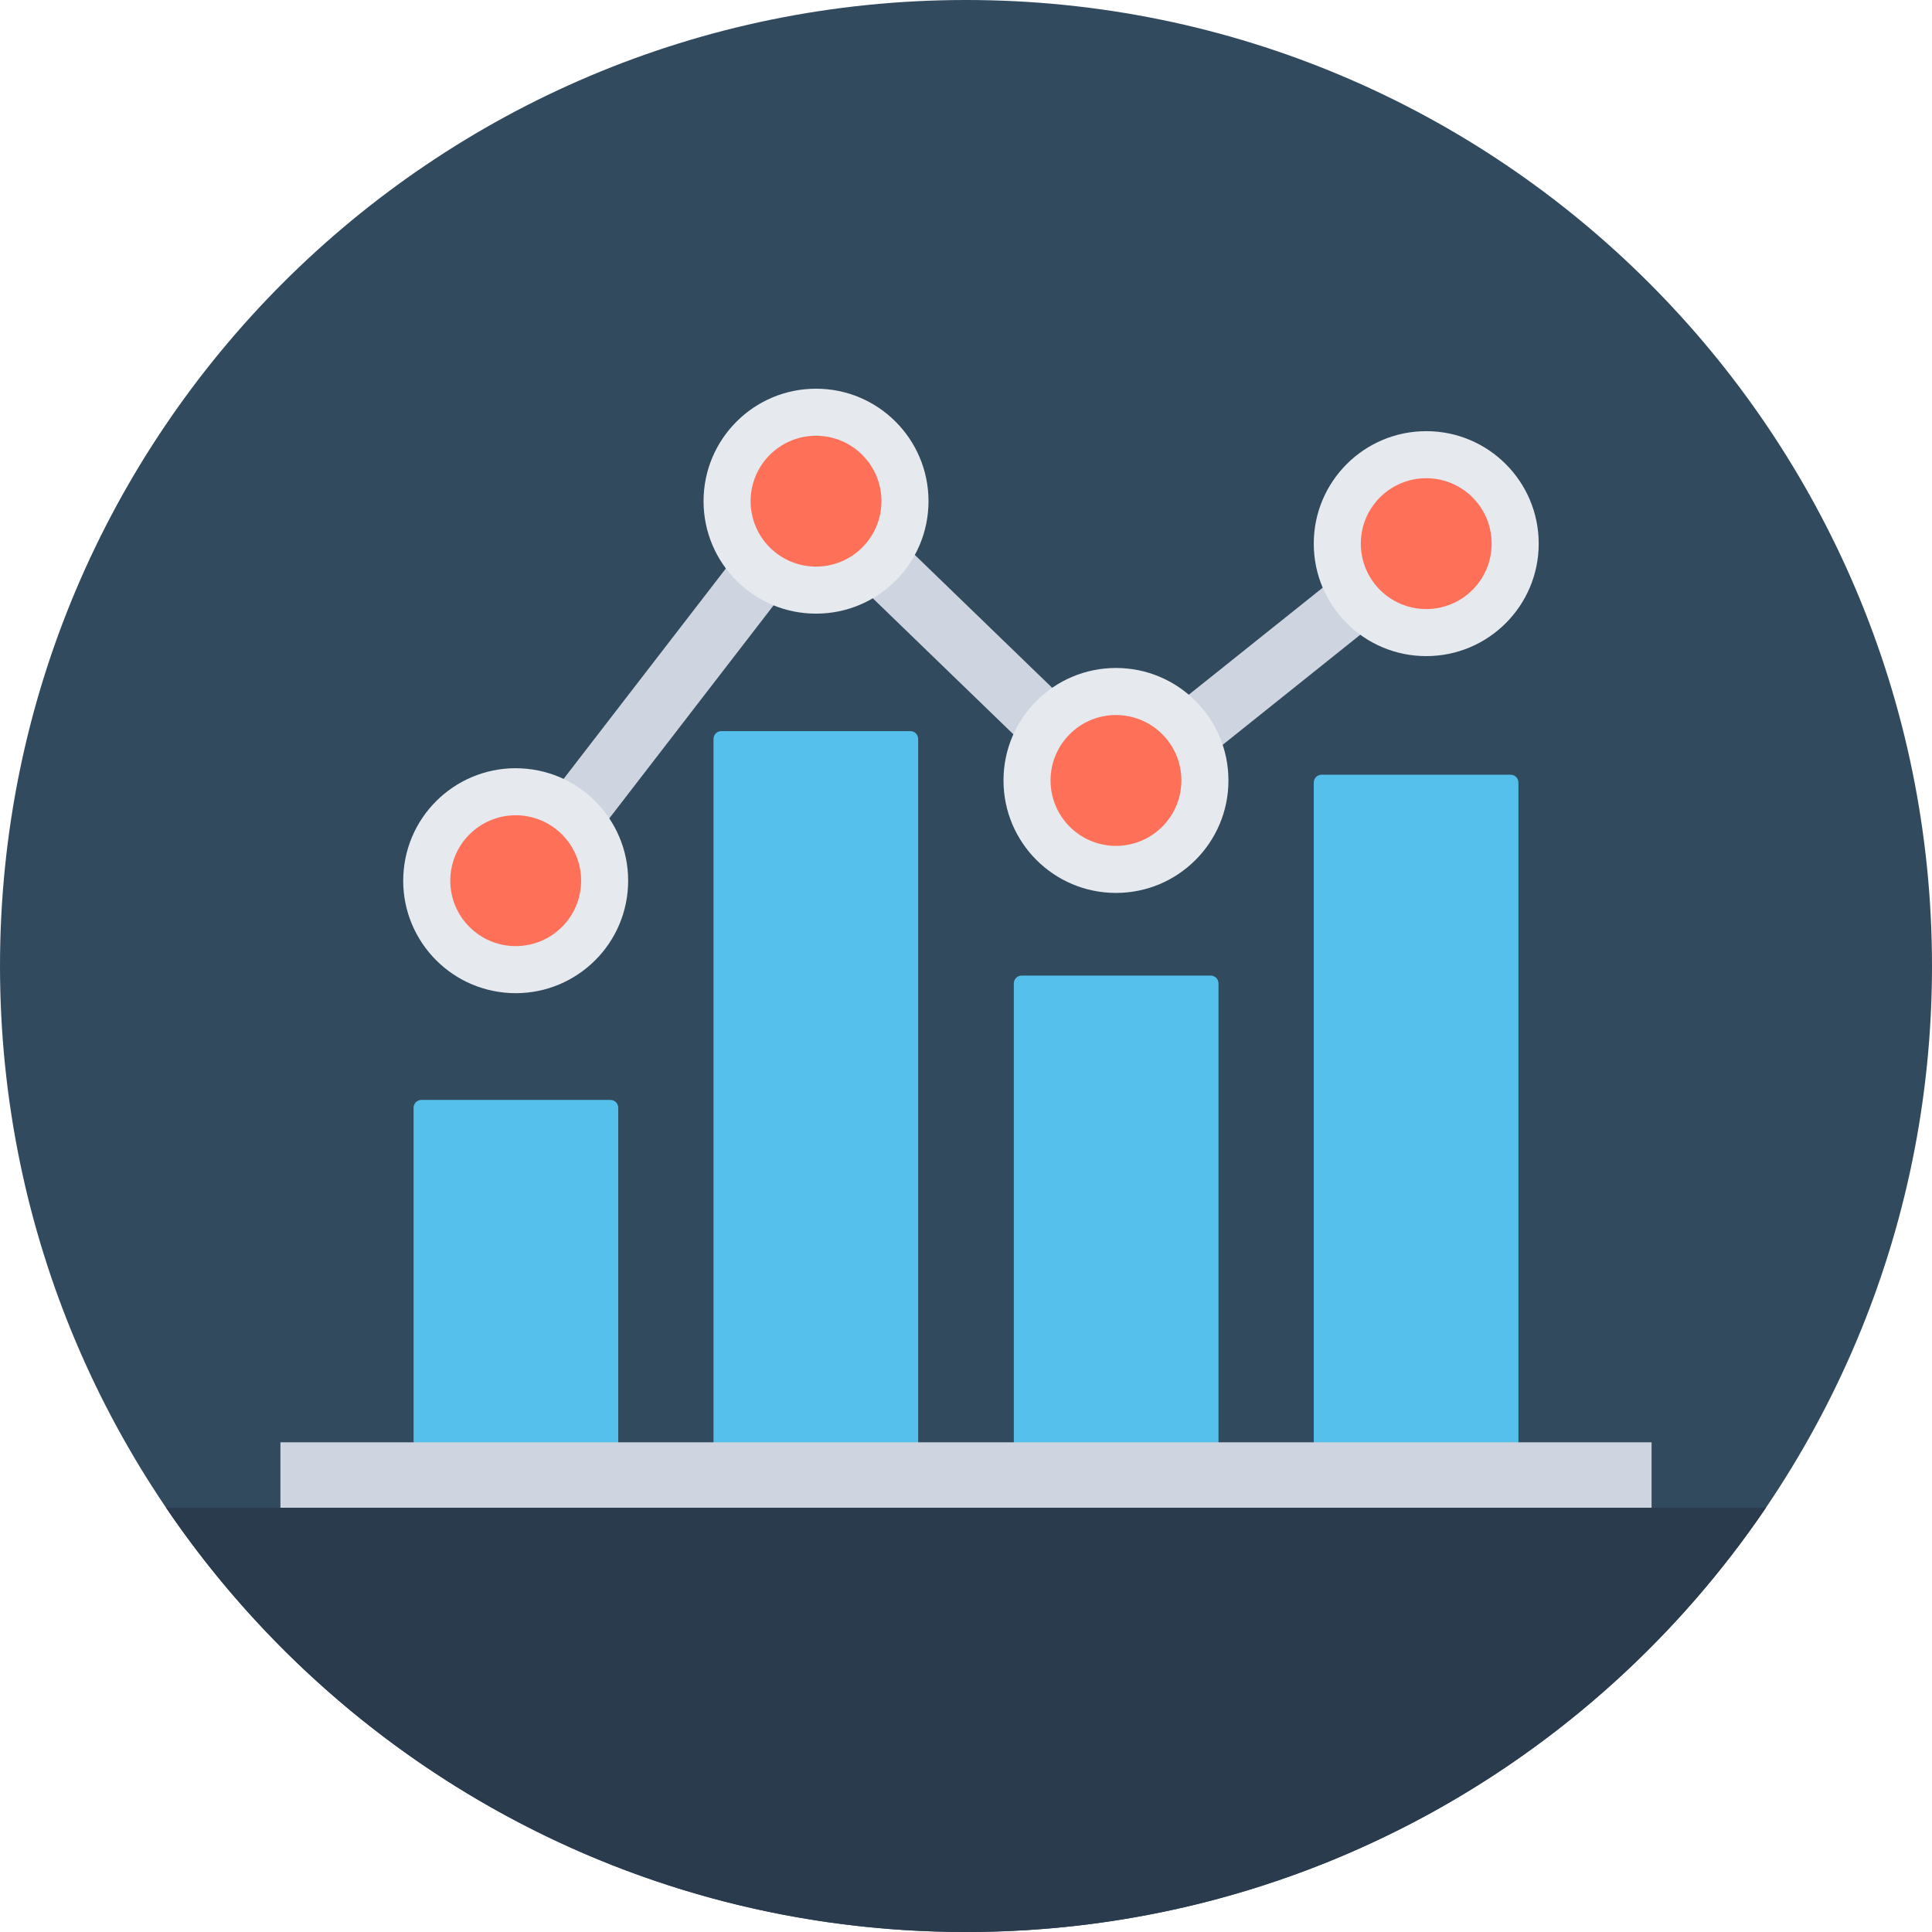
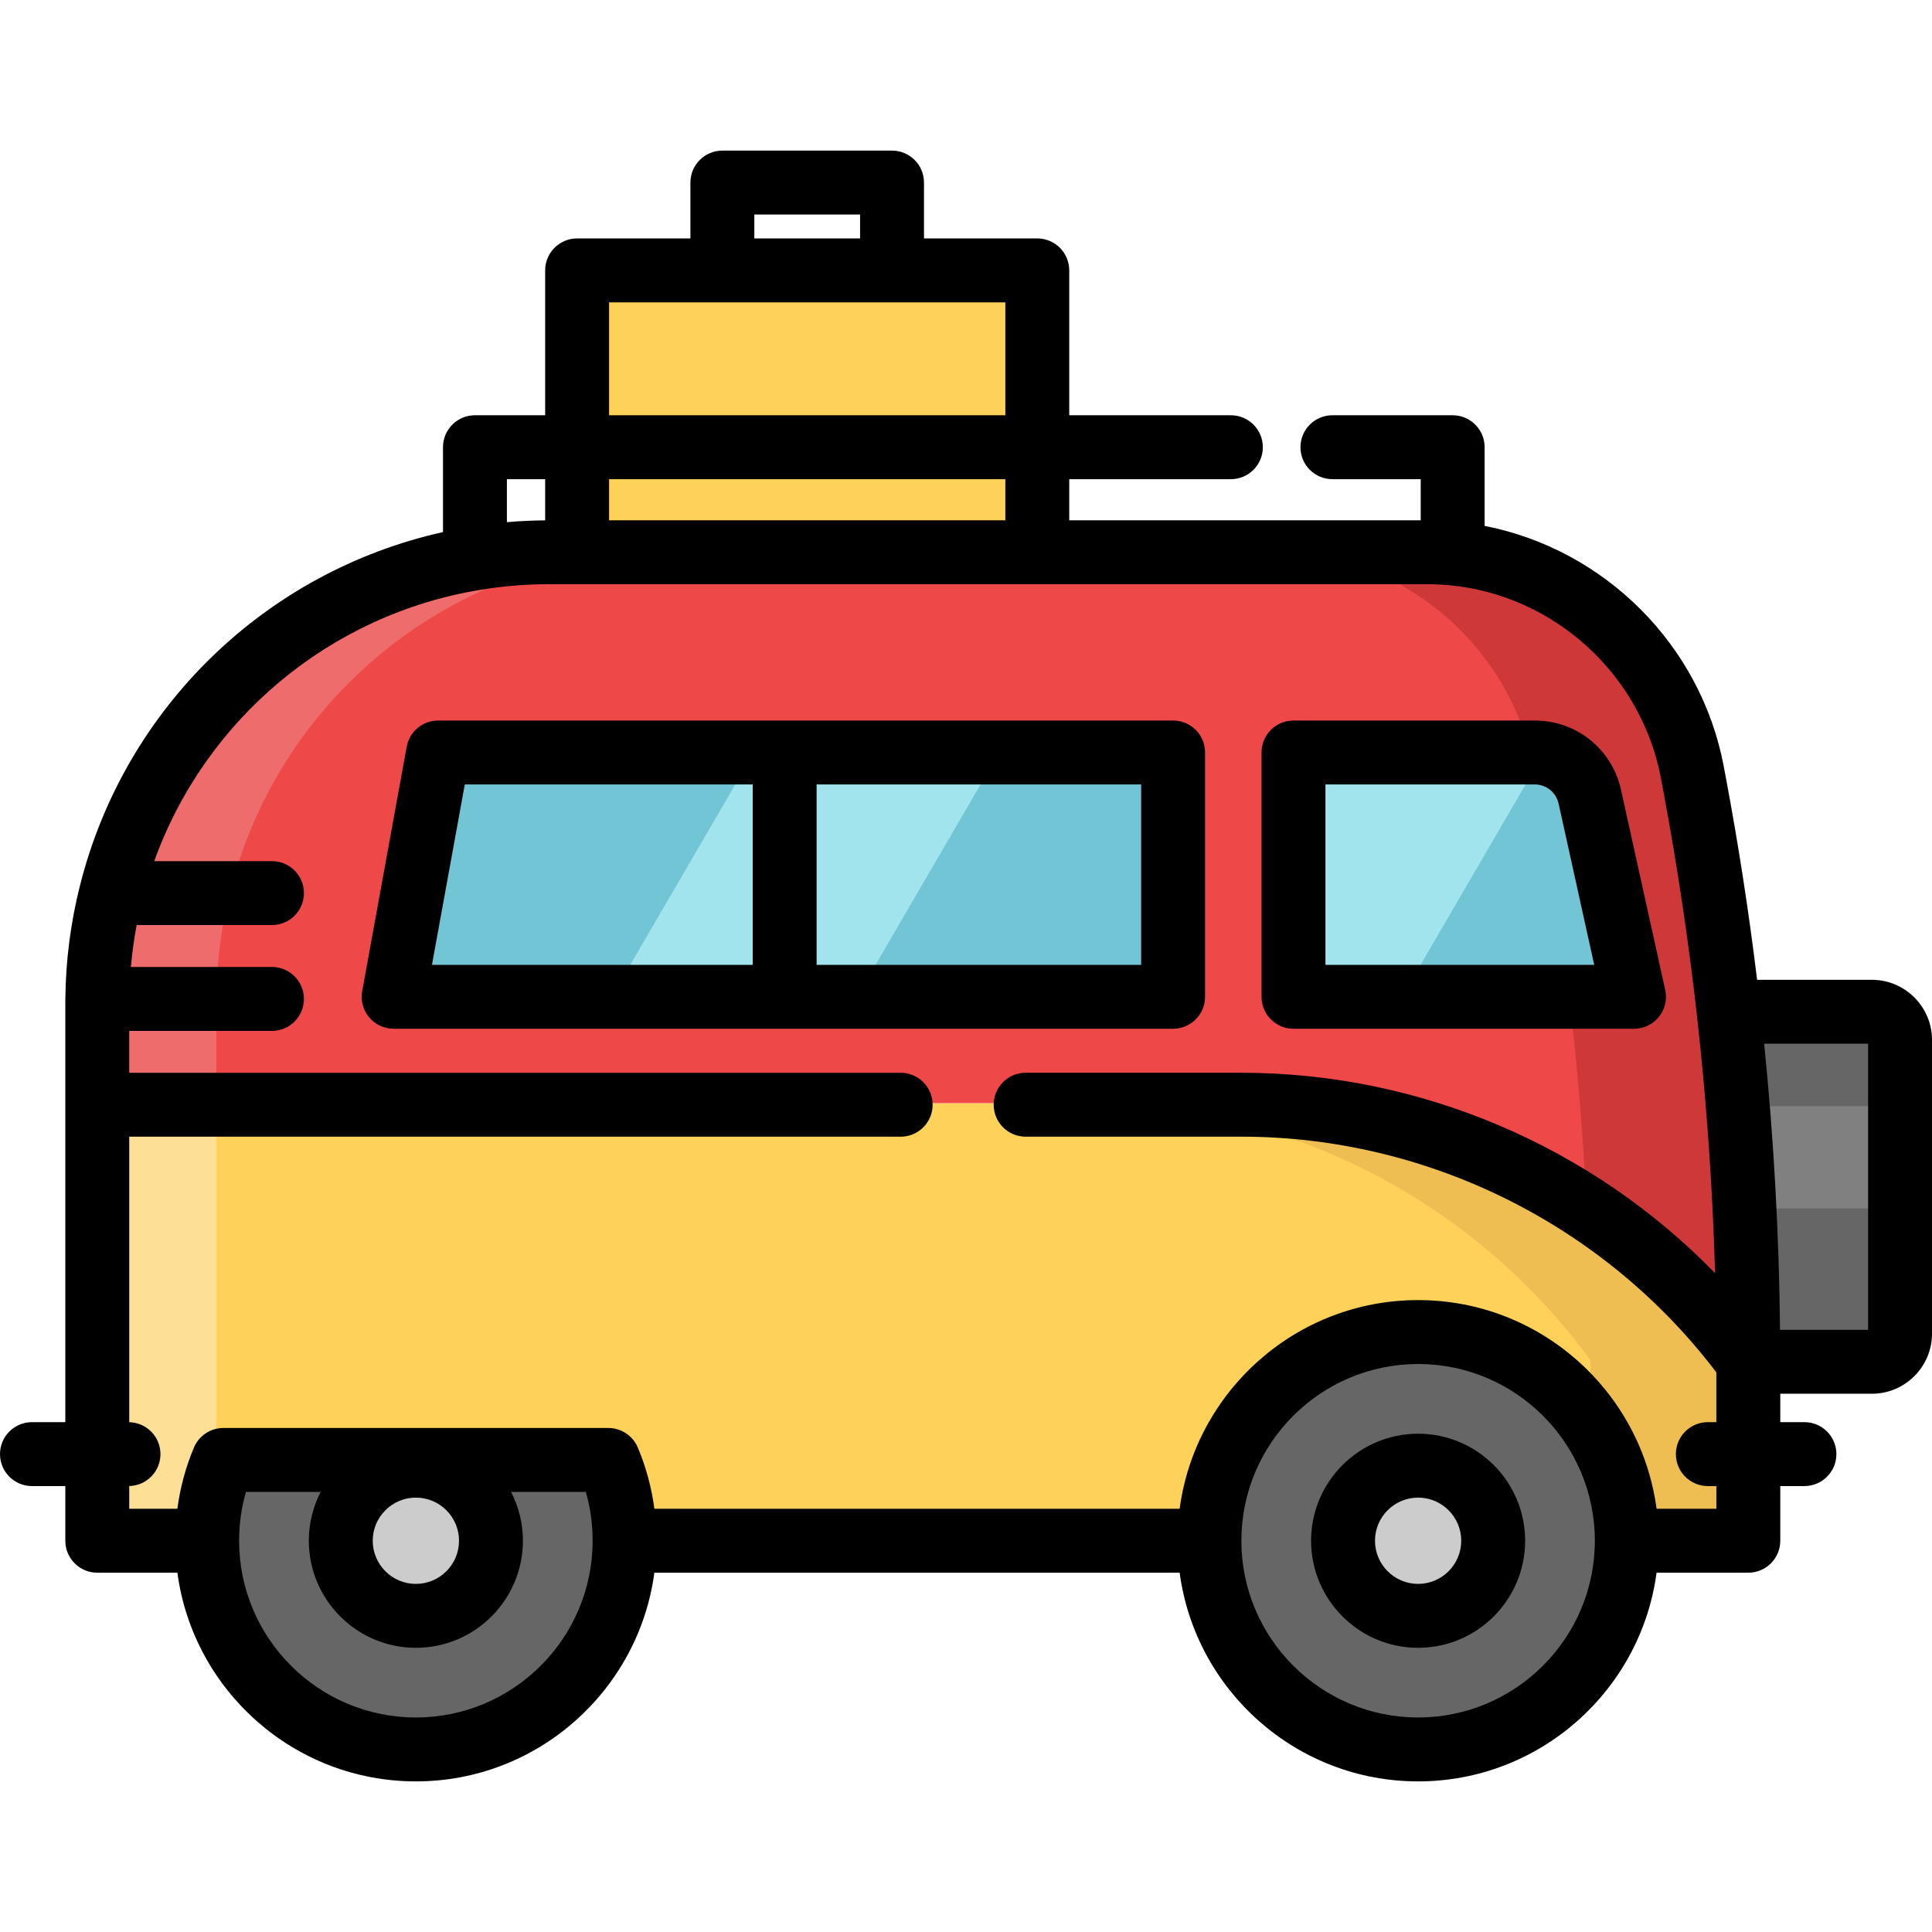
- <svg xmlns="http://www.w3.org/2000/svg" version="1.1" id="Layer_1" x="0px" y="0px" viewBox="0 0 505 505" style="enable-background:new 0 0 505 505;" xml:space="preserve">
-   <style type="text/css">
- 	.st0{fill:#324A5E;}
- 	.st1{fill:#CED5E0;}
- 	.st2{fill:#2B3B4E;}
- 	.st3{fill:#54C0EB;}
- 	.st4{fill:#E6E9EE;}
- 	.st5{fill:#FF7058;}
- </style>
-   <circle class="st0" cx="252.5" cy="252.5" r="252.5" />
-   <polygon class="st1" points="143,235 130.5,225.4 212.4,119.2 292.2,196.4 367.9,135.9 377.7,148.2 291.2,217.4 214.1,142.8 " />
-   <path class="st2" d="M43.4,394.1C88.8,461,165.5,505,252.5,505s163.7-44,209.1-110.9H43.4z" />
+ <svg xmlns="http://www.w3.org/2000/svg" version="1.1" id="Layer_1" x="0px" y="0px" viewBox="0 0 512 512" style="enable-background:new 0 0 512 512;" xml:space="preserve">
+   <path style="fill:#666666;" d="M503.479,275.176v77.832c0,4.121-3.342,7.464-7.464,7.464h-32.745  c0-10.027-0.181-20.054-0.553-30.058c-0.44-12.443-1.174-24.864-2.191-37.262c-0.677-8.423-1.49-16.836-2.439-25.236l1.795-0.203  h36.133C500.137,267.712,503.479,271.043,503.479,275.176z" />
  <g>
-     <path class="st3" d="M394.8,385.4h-49.3c-1.2,0-2.1-0.9-2.1-2.1V204.6c0-1.2,0.9-2.1,2.1-2.1h49.3c1.2,0,2.1,0.9,2.1,2.1v178.7   C396.9,384.4,396,385.4,394.8,385.4z" />
-     <path class="st3" d="M316.4,385.4h-49.3c-1.2,0-2.1-0.9-2.1-2.1V257.1c0-1.2,0.9-2.1,2.1-2.1h49.3c1.2,0,2.1,0.9,2.1,2.1v126.2   C318.4,384.4,317.5,385.4,316.4,385.4z" />
-     <path class="st3" d="M237.9,385.4h-49.3c-1.2,0-2.1-0.9-2.1-2.1V193.2c0-1.2,0.9-2.1,2.1-2.1h49.3c1.2,0,2.1,0.9,2.1,2.1v190.1   C240,384.4,239.1,385.4,237.9,385.4z" />
-     <path class="st3" d="M159.5,385.4h-49.3c-1.2,0-2.1-0.9-2.1-2.1v-93.7c0-1.2,0.9-2.1,2.1-2.1h49.3c1.2,0,2.1,0.9,2.1,2.1v93.7   C161.6,384.4,160.6,385.4,159.5,385.4z" />
+     <rect x="152.886" y="118.098" style="fill:#FED159;" width="121.948" height="27.833" />
+     <polygon style="fill:#FED159;" points="274.839,71.241 274.839,118.1 152.891,118.1 152.891,71.241 191.383,71.241 236.346,71.241     " />
  </g>
-   <rect x="73.3" y="377" class="st1" width="358.4" height="17.1" />
-   <circle class="st4" cx="372.8" cy="142.1" r="29.4" />
-   <circle class="st5" cx="372.8" cy="142.1" r="17.1" />
-   <circle class="st4" cx="291.7" cy="204" r="29.4" />
-   <circle class="st5" cx="291.7" cy="204" r="17.1" />
-   <circle class="st4" cx="213.3" cy="131" r="29.4" />
-   <circle class="st5" cx="213.3" cy="131" r="17.1" />
-   <ellipse transform="matrix(9.853765e-02 -0.9951 0.9951 9.853765e-02 -107.5626 341.6606)" class="st4" cx="134.8" cy="230.2" rx="29.4" ry="29.4" />
-   <circle class="st5" cx="134.8" cy="230.2" r="17.1" />
+   <g>
+     <path style="fill:#CCCCCC;" d="M375.762,388c10.987,0,19.896,8.909,19.896,19.896c0,10.998-8.909,19.907-19.896,19.907   s-19.896-8.909-19.896-19.907C355.866,396.909,364.775,388,375.762,388z" />
+     <path style="fill:#CCCCCC;" d="M110.164,388c10.987,0,19.896,8.909,19.896,19.896c0,10.998-8.909,19.907-19.896,19.907   c-10.998,0-19.907-8.909-19.907-19.907C90.257,396.909,99.166,388,110.164,388z" />
+   </g>
+   <g>
+     <path style="fill:#666666;" d="M375.762,352.59c30.543,0,55.306,24.762,55.306,55.306s-24.762,55.306-55.306,55.306   s-55.306-24.762-55.306-55.306S345.218,352.59,375.762,352.59z M395.657,407.896c0-10.987-8.909-19.896-19.896-19.896   s-19.896,8.909-19.896,19.896c0,10.998,8.909,19.907,19.896,19.907S395.657,418.893,395.657,407.896z" />
+     <path style="fill:#666666;" d="M161.168,386.487c2.778,6.583,4.302,13.821,4.302,21.409c0,30.543-24.762,55.306-55.306,55.306   c-30.555,0-55.317-24.762-55.317-55.306c0-7.588,1.524-14.826,4.302-21.409H161.168z M130.06,407.896   c0-10.987-8.909-19.896-19.896-19.896c-10.998,0-19.907,8.909-19.907,19.896c0,10.998,8.909,19.907,19.907,19.907   C121.151,427.802,130.06,418.893,130.06,407.896z" />
+   </g>
+   <path style="fill:#FED159;" d="M463.271,384.94v22.956h-32.203c0-30.543-24.762-55.306-55.306-55.306s-55.306,24.762-55.306,55.306  H165.47c0-7.588-1.524-14.826-4.302-21.409H59.149c-2.778,6.583-4.302,13.821-4.302,21.409H25.726V384.94v-92.59H328.97  c53.07,0,102.956,25.304,134.301,68.121V384.94z" />
+   <path style="fill:#EE4948;" d="M29.374,236.265c11.529-45.708,49.344-80.96,96.44-88.717c6.391-1.061,12.951-1.615,19.636-1.615  h7.441h121.948H378.11c2.281,0,4.539,0.113,6.775,0.316c31.469,2.981,57.62,26.456,63.56,58.049l0.598,3.184  c3.76,20.042,6.775,40.198,9.044,60.432c3.455,30.713,5.183,61.617,5.183,92.556c-31.345-42.817-81.231-68.121-134.301-68.121  H25.726v-26.693c0-0.452,0-0.892,0.011-1.344C25.839,254.648,27.093,245.253,29.374,236.265z" />
+   <path style="fill:#FDE096;" d="M25.726,292.35h31.616v99.094c-1.626,5.194-2.495,10.727-2.495,16.452H25.726V292.35z" />
+   <path style="fill:#EF6C6C;" d="M145.45,145.934c-6.685,0-13.245,0.553-19.636,1.615c-47.097,7.757-84.912,43.009-96.44,88.717  c-2.281,8.988-3.534,18.382-3.636,28.048c-0.011,0.452-0.011,0.892-0.011,1.344v26.693h31.616v-26.693c0-0.452,0-0.892,0.011-1.344  c0.102-9.665,1.355-19.06,3.636-28.048c11.529-45.708,49.344-80.96,96.44-88.717c6.391-1.061,12.951-1.615,19.636-1.615H145.45z" />
+   <path style="fill:#EFBE52;" d="M328.97,292.35h-41.778c53.07,0,102.956,25.304,134.301,68.121v16.321  c6.04,8.863,9.575,19.569,9.575,31.103h32.203V384.94v-24.469C431.925,317.654,382.04,292.35,328.97,292.35z" />
+   <path style="fill:#CE3838;" d="M458.088,267.915c-2.27-20.234-5.284-40.39-9.044-60.432l-0.598-3.184  c-5.939-31.594-32.09-55.068-63.56-58.049c-2.236-0.203-4.494-0.316-6.775-0.316h-41.778c2.281,0,4.539,0.113,6.775,0.316  c31.469,2.981,57.62,26.456,63.56,58.049l0.598,3.184c3.76,20.042,6.775,40.198,9.044,60.432c1.939,17.232,3.313,34.526,4.164,51.85  c16.37,10.772,30.917,24.478,42.797,40.706C463.271,329.533,461.543,298.628,458.088,267.915z" />
+   <g>
+     <path style="fill:#72C5D5;" d="M432.976,263.749h-90.241v-64.745h63.921c0.915,0,1.807,0.079,2.676,0.248   c5.849,1.05,10.614,5.522,11.935,11.483L432.976,263.749z" />
+     <rect x="207.887" y="199.001" style="fill:#72C5D5;" width="102.944" height="64.745" />
+     <polygon style="fill:#72C5D5;" points="207.892,199.004 207.892,263.749 104.27,263.749 116.058,199.004  " />
+   </g>
+   <path style="fill:#808080;" d="M503.479,293.152v27.099h-40.762c-0.44-9.05-1.174-18.083-2.191-27.099H503.479z" />
+   <g>
+     <polygon style="fill:#A2E4ED;" points="265.038,199.004 227.324,263.749 162.331,263.749 200.044,199.004  " />
+     <polygon style="fill:#A2E4ED;" points="409.478,199.004 409.331,199.252 371.765,263.749 342.734,263.749 342.734,202.007    344.484,199.004  " />
+   </g>
+   <path d="M375.814,379.947c-15.64,0-28.364,12.724-28.364,28.364c0,15.647,12.724,28.375,28.364,28.375  c15.64,0,28.364-12.729,28.364-28.375C404.178,392.671,391.453,379.947,375.814,379.947z M375.814,419.749  c-6.301,0-11.427-5.131-11.427-11.438c0-6.301,5.126-11.427,11.427-11.427c6.301,0,11.427,5.126,11.427,11.427  C387.241,414.619,382.114,419.749,375.814,419.749z" />
+   <path d="M342.786,272.633h90.241c2.567,0,4.995-1.164,6.602-3.165c1.608-2.001,2.221-4.623,1.668-7.129l-11.709-53.013  c-2.389-10.818-11.797-18.375-22.881-18.375h-63.921c-4.677,0-8.469,3.792-8.469,8.469v64.745  C334.318,268.841,338.109,272.633,342.786,272.633z M351.255,207.888h55.452c3.072,0,5.68,2.092,6.341,5.089l9.435,42.719h-71.229  V207.888z" />
+   <path d="M319.356,264.164v-64.745c0-4.677-3.792-8.469-8.469-8.469H116.11c-4.092,0-7.598,2.926-8.332,6.951L95.99,262.647  c-0.449,2.471,0.22,5.013,1.829,6.942c1.609,1.929,3.992,3.043,6.503,3.043h206.566  C315.565,272.633,319.356,268.841,319.356,264.164z M123.176,207.888h76.299v47.808h-85.003L123.176,207.888z M302.419,255.696  h-86.007v-47.808h86.007V255.696z" />
+   <path d="M496.068,259.659h-30.416c-2.17-17.83-4.933-35.732-8.234-53.324l-0.598-3.185c-6.071-32.296-31.588-57.559-63.38-63.782  v-20.852c0-4.677-3.792-8.469-8.469-8.469h-31.865c-4.677,0-8.469,3.792-8.469,8.469c0,4.677,3.792,8.469,8.469,8.469h23.396v10.896  h-93.143v-10.896h42.836c4.677,0,8.469-3.792,8.469-8.469c0-4.677-3.792-8.469-8.469-8.469h-42.836V71.656  c0-4.677-3.792-8.469-8.469-8.469h-30.024V48.384c0-4.677-3.792-8.469-8.469-8.469h-44.963c-4.677,0-8.469,3.792-8.469,8.469v14.803  h-30.024c-4.677,0-8.469,3.792-8.469,8.469v38.391h-18.608c-4.677,0-8.469,3.792-8.469,8.469v22.488  c-46.96,10.476-84.308,46.523-96.181,93.594c-2.473,9.746-3.784,19.831-3.894,29.981c-0.011,0.501-0.012,0.991-0.012,1.493v110.814  H8.469c-4.677,0-8.469,3.792-8.469,8.469c0,4.677,3.792,8.469,8.469,8.469h8.841v14.487c0,4.677,3.792,8.469,8.469,8.469H47.01  c4.158,31.173,30.908,55.306,63.206,55.306c32.292,0,59.037-24.132,63.195-55.306h139.208c4.158,31.173,30.902,55.306,63.195,55.306  s59.037-24.132,63.195-55.306h24.314c4.677,0,8.469-3.792,8.469-8.469v-14.487h6.402c4.677,0,8.469-3.792,8.469-8.469  c0-4.677-3.792-8.469-8.469-8.469h-6.402v-7.531h24.277c8.785,0,15.932-7.147,15.932-15.932V275.59  C512,266.806,504.853,259.659,496.068,259.659z M161.411,126.984h105.011v10.896H161.411V126.984z M199.904,56.853h28.025v6.335  h-28.025L199.904,56.853L199.904,56.853z M161.411,80.125h30.024h44.963h30.024v29.922H161.411L161.411,80.125L161.411,80.125z   M144.474,126.984v10.918c-3.383,0.027-6.769,0.182-10.14,0.475v-11.393C134.335,126.984,144.474,126.984,144.474,126.984z   M110.216,455.148c-25.833,0-46.848-21.011-46.848-46.837c0-4.436,0.606-8.769,1.806-12.94h19.805  c-2.001,3.883-3.138,8.28-3.138,12.94c0,15.647,12.729,28.375,28.375,28.375c15.64,0,28.364-12.729,28.364-28.375  c0-4.66-1.137-9.057-3.137-12.94h19.804c1.2,4.171,1.806,8.504,1.806,12.94C157.053,434.137,136.042,455.148,110.216,455.148z   M121.643,408.311c0,6.307-5.126,11.438-11.427,11.438c-6.307,0-11.438-5.131-11.438-11.438c0-6.301,5.131-11.427,11.438-11.427  C116.517,396.884,121.643,402.01,121.643,408.311z M375.814,455.148c-25.826,0-46.837-21.011-46.837-46.837  c0-25.826,21.011-46.837,46.837-46.837s46.837,21.011,46.837,46.837C422.651,434.137,401.64,455.148,375.814,455.148z   M452.596,393.824h2.258v6.018h-15.845c-4.158-31.175-30.902-55.306-63.195-55.306s-59.037,24.132-63.195,55.306h-139.2  c-0.74-5.585-2.197-11.022-4.396-16.233c-1.323-3.137-4.398-5.176-7.802-5.176H59.201c-3.406,0-6.479,2.039-7.802,5.176  c-2.198,5.211-3.657,10.648-4.396,16.233H34.247v-6.028c4.588-0.103,8.277-3.847,8.277-8.458s-3.689-8.356-8.277-8.458v-75.663  h204.441c4.677,0,8.469-3.792,8.469-8.469c0-4.677-3.792-8.469-8.469-8.469H34.247v-11.099h37.826c4.677,0,8.469-3.792,8.469-8.469  c0-4.677-3.792-8.469-8.469-8.469H34.688c0.326-3.734,0.829-7.444,1.529-11.111h35.856c4.677,0,8.469-3.792,8.469-8.469  c0-4.677-3.792-8.469-8.469-8.469H40.873c13.547-37.588,46.408-65.311,86.38-71.894c5.995-0.996,12.135-1.501,18.249-1.501h232.661  c1.934,0,3.955,0.095,5.975,0.278c27.823,2.635,50.866,23.683,56.035,51.182l0.597,3.182c3.701,19.725,6.713,39.85,8.953,59.817  c2.533,22.514,4.133,45.341,4.788,68.129c-32.683-33.594-78.061-53.111-125.49-53.111h-57.214c-4.677,0-8.469,3.792-8.469,8.469  s3.792,8.469,8.469,8.469h57.214c49.266,0,96.095,23.299,125.832,62.462v13.191h-2.258c-4.677,0-8.469,3.792-8.469,8.469  C444.126,390.03,447.919,393.824,452.596,393.824z M495.063,352.418h-23.332c-0.259-25.289-1.667-50.714-4.206-75.822h27.538  V352.418z" />
</svg>
